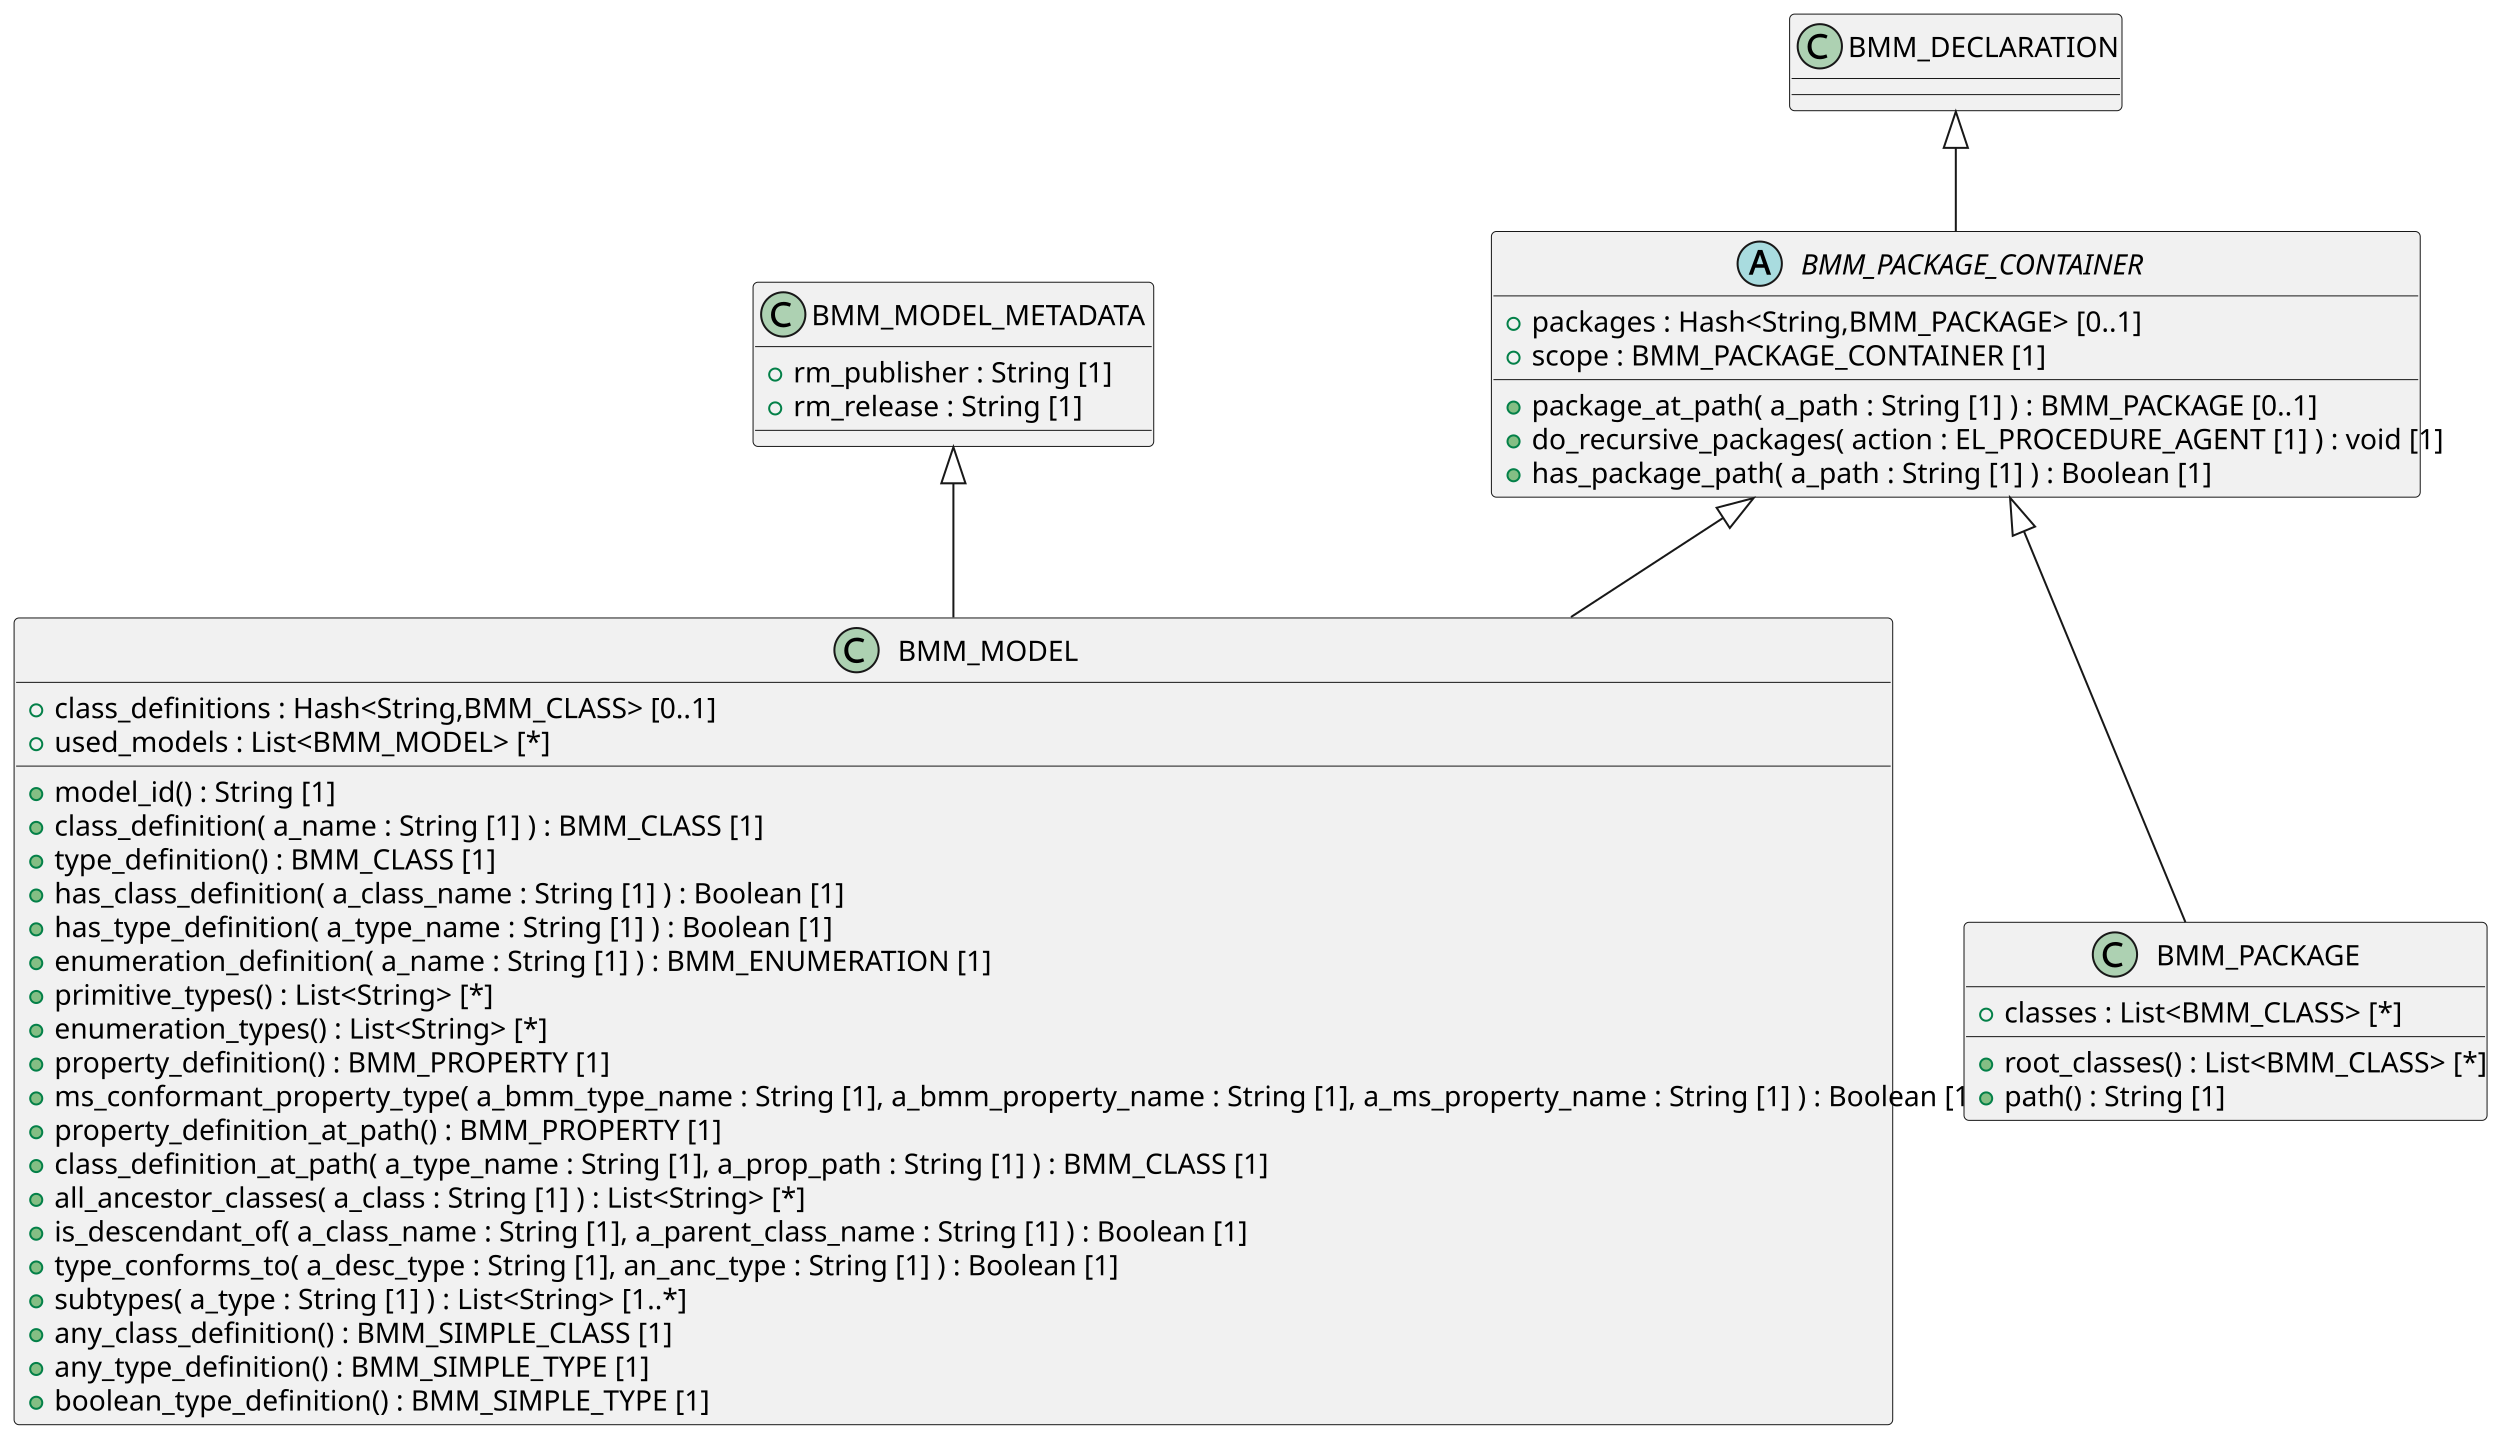
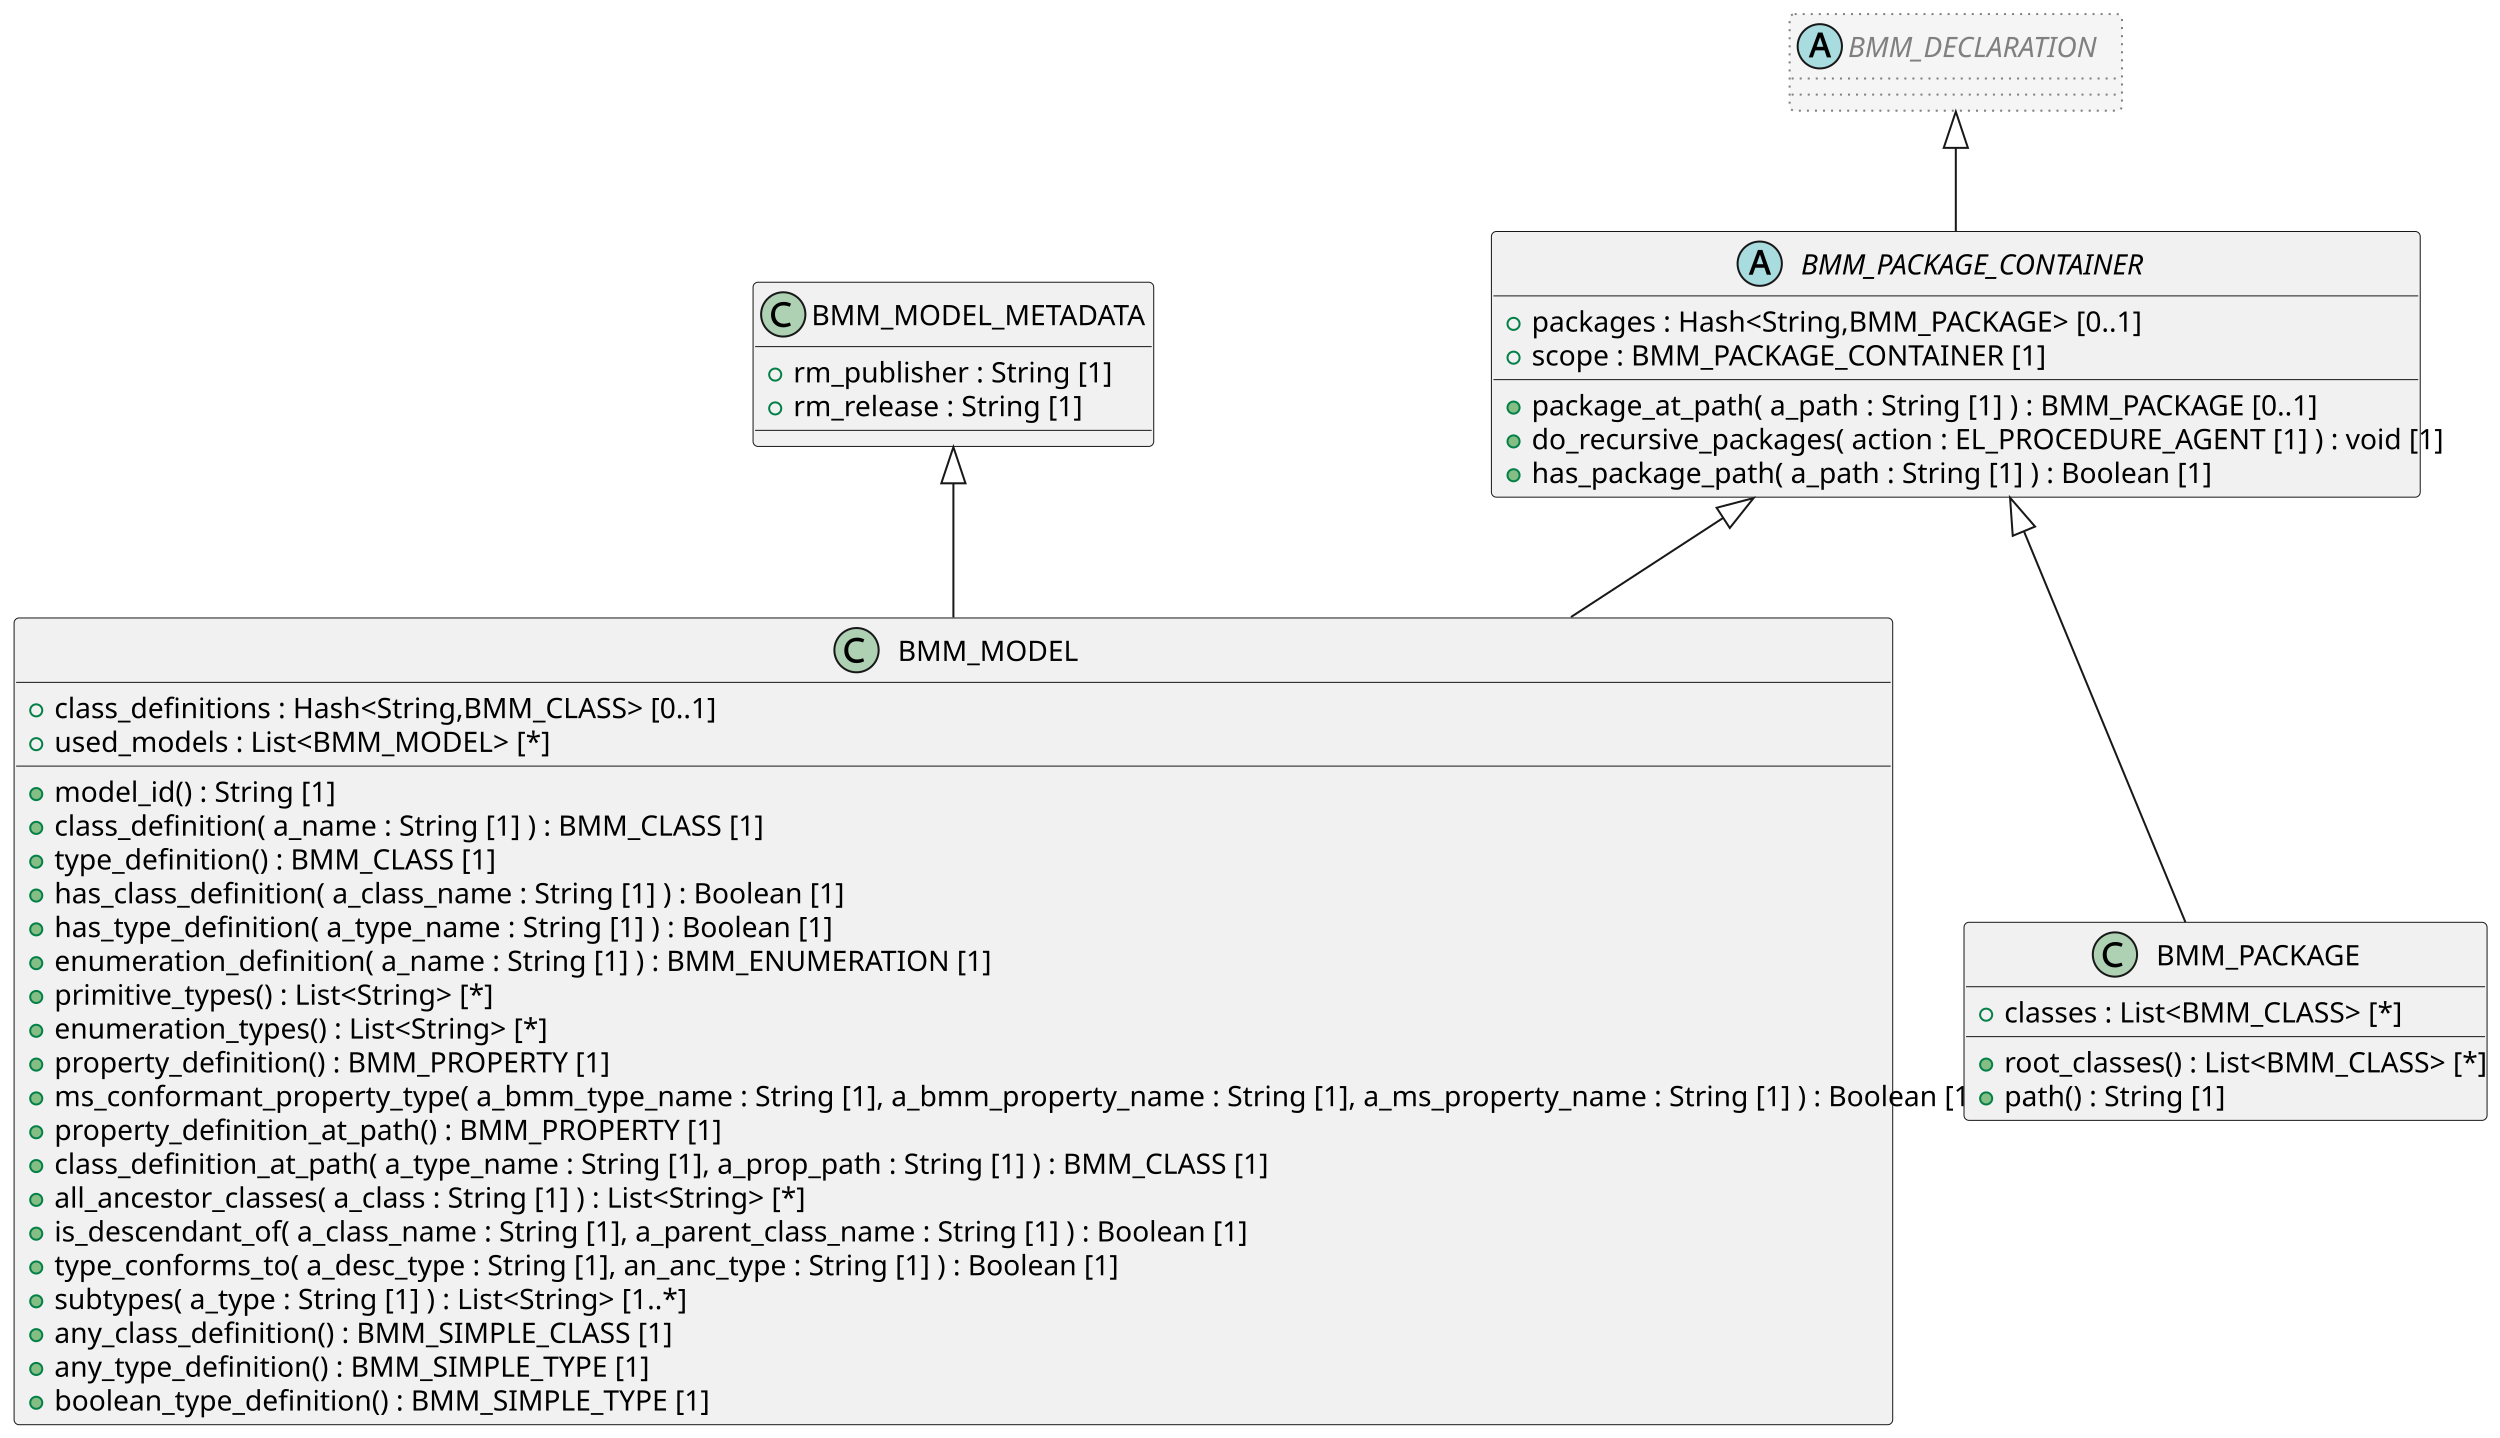
<svg xmlns="http://www.w3.org/2000/svg" contentStyleType="text/css" data-diagram-type="CLASS" height="714px" preserveAspectRatio="none" style="width:1242px;height:714px;background:#FFFFFF;" version="1.1" viewBox="0 0 1242 714" width="1242px" zoomAndPan="magnify">
  <defs />
  <g>
    <g class="entity" data-entity="BMM_MODEL" data-source-line="2" data-uid="ent0002" id="entity_BMM_MODEL">
      <rect fill="#F1F1F1" height="400.798" rx="2.5" ry="2.5" style="stroke:#181818;stroke-width:0.5;" width="933.294" x="7" y="307" />
      <ellipse cx="425.521" cy="323" fill="#ADD1B2" rx="11" ry="11" style="stroke:#181818;stroke-width:1;" />
      <path d="M425.521,329.422 C426.693,329.422 427.928,329.156 429.303,328.547 L428.818,327.031 C427.724,327.453 426.709,327.641 425.849,327.641 C423.131,327.641 421.412,325.797 421.412,322.891 C421.412,320.141 422.974,318.547 425.709,318.547 C426.631,318.547 427.646,318.734 428.787,319.156 L429.365,317.641 C428.271,317.062 426.974,316.766 425.787,316.766 C422.021,316.766 419.443,319.406 419.443,323.219 C419.443,326.891 421.928,329.422 425.521,329.422 Z " fill="#000000" />
      <text fill="#000000" font-family="sans-serif" font-size="14" lengthAdjust="spacing" textLength="87.752" x="446.021" y="328.362">BMM_MODEL</text>
      <line style="stroke:#181818;stroke-width:0.5;" x1="8" x2="939.294" y1="339" y2="339" />
      <ellipse cx="18" cy="352.9" fill="none" rx="3" ry="3" style="stroke:#038048;stroke-width:1;" />
      <text fill="#000000" font-family="sans-serif" font-size="14" lengthAdjust="spacing" textLength="316.917" x="27" y="356.762">class_definitions : Hash&lt;String,BMM_CLASS&gt; [0..1]</text>
      <ellipse cx="18" cy="369.7" fill="none" rx="3" ry="3" style="stroke:#038048;stroke-width:1;" />
      <text fill="#000000" font-family="sans-serif" font-size="14" lengthAdjust="spacing" textLength="238.041" x="27" y="373.562">used_models : List&lt;BMM_MODEL&gt; [*]</text>
      <line style="stroke:#181818;stroke-width:0.5;" x1="8" x2="939.294" y1="380.6" y2="380.6" />
      <ellipse cx="18" cy="394.5" fill="#84BE84" rx="3" ry="3" style="stroke:#038048;stroke-width:1;" />
      <text fill="#000000" font-family="sans-serif" font-size="14" lengthAdjust="spacing" textLength="132.44" x="27" y="398.362">model_id() : String [1]</text>
      <ellipse cx="18" cy="411.3" fill="#84BE84" rx="3" ry="3" style="stroke:#038048;stroke-width:1;" />
      <text fill="#000000" font-family="sans-serif" font-size="14" lengthAdjust="spacing" textLength="335.341" x="27" y="415.162">class_definition( a_name : String [1] ) : BMM_CLASS [1]</text>
      <ellipse cx="18" cy="428.1" fill="#84BE84" rx="3" ry="3" style="stroke:#038048;stroke-width:1;" />
      <text fill="#000000" font-family="sans-serif" font-size="14" lengthAdjust="spacing" textLength="210.699" x="27" y="431.962">type_definition() : BMM_CLASS [1]</text>
      <ellipse cx="18" cy="444.9" fill="#84BE84" rx="3" ry="3" style="stroke:#038048;stroke-width:1;" />
      <text fill="#000000" font-family="sans-serif" font-size="14" lengthAdjust="spacing" textLength="372.385" x="27" y="448.762">has_class_definition( a_class_name : String [1] ) : Boolean [1]</text>
      <ellipse cx="18" cy="461.7" fill="#84BE84" rx="3" ry="3" style="stroke:#038048;stroke-width:1;" />
      <text fill="#000000" font-family="sans-serif" font-size="14" lengthAdjust="spacing" textLength="365.525" x="27" y="465.562">has_type_definition( a_type_name : String [1] ) : Boolean [1]</text>
      <ellipse cx="18" cy="478.5" fill="#84BE84" rx="3" ry="3" style="stroke:#038048;stroke-width:1;" />
      <text fill="#000000" font-family="sans-serif" font-size="14" lengthAdjust="spacing" textLength="442.664" x="27" y="482.361">enumeration_definition( a_name : String [1] ) : BMM_ENUMERATION [1]</text>
      <ellipse cx="18" cy="495.299" fill="#84BE84" rx="3" ry="3" style="stroke:#038048;stroke-width:1;" />
      <text fill="#000000" font-family="sans-serif" font-size="14" lengthAdjust="spacing" textLength="209.201" x="27" y="499.161">primitive_types() : List&lt;String&gt; [*]</text>
      <ellipse cx="18" cy="512.099" fill="#84BE84" rx="3" ry="3" style="stroke:#038048;stroke-width:1;" />
      <text fill="#000000" font-family="sans-serif" font-size="14" lengthAdjust="spacing" textLength="233.785" x="27" y="515.961">enumeration_types() : List&lt;String&gt; [*]</text>
      <ellipse cx="18" cy="528.899" fill="#84BE84" rx="3" ry="3" style="stroke:#038048;stroke-width:1;" />
      <text fill="#000000" font-family="sans-serif" font-size="14" lengthAdjust="spacing" textLength="265.565" x="27" y="532.761">property_definition() : BMM_PROPERTY [1]</text>
      <ellipse cx="18" cy="545.699" fill="#84BE84" rx="3" ry="3" style="stroke:#038048;stroke-width:1;" />
      <text fill="#000000" font-family="sans-serif" font-size="14" lengthAdjust="spacing" textLength="907.294" x="27" y="549.561">ms_conformant_property_type( a_bmm_type_name : String [1], a_bmm_property_name : String [1], a_ms_property_name : String [1] ) : Boolean [1]</text>
      <ellipse cx="18" cy="562.499" fill="#84BE84" rx="3" ry="3" style="stroke:#038048;stroke-width:1;" />
      <text fill="#000000" font-family="sans-serif" font-size="14" lengthAdjust="spacing" textLength="319.941" x="27" y="566.361">property_definition_at_path() : BMM_PROPERTY [1]</text>
      <ellipse cx="18" cy="579.299" fill="#84BE84" rx="3" ry="3" style="stroke:#038048;stroke-width:1;" />
      <text fill="#000000" font-family="sans-serif" font-size="14" lengthAdjust="spacing" textLength="575.048" x="27" y="583.161">class_definition_at_path( a_type_name : String [1], a_prop_path : String [1] ) : BMM_CLASS [1]</text>
      <ellipse cx="18" cy="596.099" fill="#84BE84" rx="3" ry="3" style="stroke:#038048;stroke-width:1;" />
      <text fill="#000000" font-family="sans-serif" font-size="14" lengthAdjust="spacing" textLength="357.503" x="27" y="599.961">all_ancestor_classes( a_class : String [1] ) : List&lt;String&gt; [*]</text>
      <ellipse cx="18" cy="612.899" fill="#84BE84" rx="3" ry="3" style="stroke:#038048;stroke-width:1;" />
      <text fill="#000000" font-family="sans-serif" font-size="14" lengthAdjust="spacing" textLength="562.504" x="27" y="616.761">is_descendant_of( a_class_name : String [1], a_parent_class_name : String [1] ) : Boolean [1]</text>
      <ellipse cx="18" cy="629.699" fill="#84BE84" rx="3" ry="3" style="stroke:#038048;stroke-width:1;" />
      <text fill="#000000" font-family="sans-serif" font-size="14" lengthAdjust="spacing" textLength="500.932" x="27" y="633.561">type_conforms_to( a_desc_type : String [1], an_anc_type : String [1] ) : Boolean [1]</text>
      <ellipse cx="18" cy="646.499" fill="#84BE84" rx="3" ry="3" style="stroke:#038048;stroke-width:1;" />
      <text fill="#000000" font-family="sans-serif" font-size="14" lengthAdjust="spacing" textLength="295.875" x="27" y="650.361">subtypes( a_type : String [1] ) : List&lt;String&gt; [1..*]</text>
      <ellipse cx="18" cy="663.299" fill="#84BE84" rx="3" ry="3" style="stroke:#038048;stroke-width:1;" />
      <text fill="#000000" font-family="sans-serif" font-size="14" lengthAdjust="spacing" textLength="296.981" x="27" y="667.161">any_class_definition() : BMM_SIMPLE_CLASS [1]</text>
      <ellipse cx="18" cy="680.099" fill="#84BE84" rx="3" ry="3" style="stroke:#038048;stroke-width:1;" />
      <text fill="#000000" font-family="sans-serif" font-size="14" lengthAdjust="spacing" textLength="285.669" x="27" y="683.961">any_type_definition() : BMM_SIMPLE_TYPE [1]</text>
      <ellipse cx="18" cy="696.899" fill="#84BE84" rx="3" ry="3" style="stroke:#038048;stroke-width:1;" />
      <text fill="#000000" font-family="sans-serif" font-size="14" lengthAdjust="spacing" textLength="314.089" x="27" y="700.76">boolean_type_definition() : BMM_SIMPLE_TYPE [1]</text>
    </g>
-     <g class="entity" data-entity="BMM_MODEL_METADATA" data-source-line="26" data-uid="ent0003" id="entity_BMM_MODEL_METADATA">
-       <rect fill="#F1F1F1" height="81.6" rx="2.5" ry="2.5" style="stroke:#181818;stroke-width:0.5;" width="199.047" x="374.12" y="140.2" />
-       <ellipse cx="389.12" cy="156.2" fill="#ADD1B2" rx="11" ry="11" style="stroke:#181818;stroke-width:1;" />
-       <path d="M389.12,162.622 C390.292,162.622 391.526,162.356 392.901,161.747 L392.417,160.231 C391.323,160.653 390.308,160.841 389.448,160.841 C386.729,160.841 385.011,158.997 385.011,156.091 C385.011,153.341 386.573,151.747 389.308,151.747 C390.229,151.747 391.245,151.934 392.386,152.356 L392.964,150.841 C391.87,150.262 390.573,149.966 389.386,149.966 C385.62,149.966 383.042,152.606 383.042,156.419 C383.042,160.091 385.526,162.622 389.12,162.622 Z " fill="#000000" />
-       <text fill="#000000" font-family="sans-serif" font-size="14" lengthAdjust="spacing" textLength="167.047" x="403.12" y="161.562">BMM_MODEL_METADATA</text>
-       <line style="stroke:#181818;stroke-width:0.5;" x1="375.12" x2="572.167" y1="172.2" y2="172.2" />
-       <ellipse cx="385.12" cy="186.1" fill="none" rx="3" ry="3" style="stroke:#038048;stroke-width:1;" />
-       <text fill="#000000" font-family="sans-serif" font-size="14" lengthAdjust="spacing" textLength="148.889" x="394.12" y="189.962">rm_publisher : String [1]</text>
-       <ellipse cx="385.12" cy="202.9" fill="none" rx="3" ry="3" style="stroke:#038048;stroke-width:1;" />
-       <text fill="#000000" font-family="sans-serif" font-size="14" lengthAdjust="spacing" textLength="135.673" x="394.12" y="206.762">rm_release : String [1]</text>
-       <line style="stroke:#181818;stroke-width:0.5;" x1="375.12" x2="572.167" y1="213.8" y2="213.8" />
-     </g>
-     <g class="entity" data-entity="BMM_PACKAGE" data-source-line="31" data-uid="ent0004" id="entity_BMM_PACKAGE">
-       <rect fill="#F1F1F1" height="98.4" rx="2.5" ry="2.5" style="stroke:#181818;stroke-width:0.5;" width="259.855" x="975.72" y="458.2" />
-       <ellipse cx="1050.704" cy="474.2" fill="#ADD1B2" rx="11" ry="11" style="stroke:#181818;stroke-width:1;" />
-       <path d="M1050.704,480.622 C1051.876,480.622 1053.11,480.356 1054.485,479.747 L1054.001,478.231 C1052.907,478.653 1051.891,478.841 1051.032,478.841 C1048.313,478.841 1046.594,476.997 1046.594,474.091 C1046.594,471.341 1048.157,469.747 1050.891,469.747 C1051.813,469.747 1052.829,469.934 1053.969,470.356 L1054.547,468.841 C1053.454,468.262 1052.157,467.966 1050.969,467.966 C1047.204,467.966 1044.626,470.606 1044.626,474.419 C1044.626,478.091 1047.11,480.622 1050.704,480.622 Z " fill="#000000" />
-       <text fill="#000000" font-family="sans-serif" font-size="14" lengthAdjust="spacing" textLength="101.388" x="1071.204" y="479.562">BMM_PACKAGE</text>
-       <line style="stroke:#181818;stroke-width:0.5;" x1="976.72" x2="1234.575" y1="490.2" y2="490.2" />
-       <ellipse cx="986.72" cy="504.1" fill="none" rx="3" ry="3" style="stroke:#038048;stroke-width:1;" />
-       <text fill="#000000" font-family="sans-serif" font-size="14" lengthAdjust="spacing" textLength="192.219" x="995.72" y="507.962">classes : List&lt;BMM_CLASS&gt; [*]</text>
-       <line style="stroke:#181818;stroke-width:0.5;" x1="976.72" x2="1234.575" y1="515" y2="515" />
-       <ellipse cx="986.72" cy="528.9" fill="#84BE84" rx="3" ry="3" style="stroke:#038048;stroke-width:1;" />
-       <text fill="#000000" font-family="sans-serif" font-size="14" lengthAdjust="spacing" textLength="233.855" x="995.72" y="532.762">root_classes() : List&lt;BMM_CLASS&gt; [*]</text>
-       <ellipse cx="986.72" cy="545.7" fill="#84BE84" rx="3" ry="3" style="stroke:#038048;stroke-width:1;" />
-       <text fill="#000000" font-family="sans-serif" font-size="14" lengthAdjust="spacing" textLength="102.564" x="995.72" y="549.562">path() : String [1]</text>
-     </g>
-     <g class="entity" data-entity="BMM_PACKAGE_CONTAINER" data-source-line="37" data-uid="ent0005" id="entity_BMM_PACKAGE_CONTAINER">
+     <g class="entity" data-entity="BMM_PACKAGE_CONTAINER" data-source-line="26" data-uid="ent0003" id="entity_BMM_PACKAGE_CONTAINER">
      <rect fill="#F1F1F1" height="132" rx="2.5" ry="2.5" style="stroke:#181818;stroke-width:0.5;" width="461.44" x="740.93" y="115" />
      <ellipse cx="874.231" cy="131" fill="#A9DCDF" rx="11" ry="11" style="stroke:#181818;stroke-width:1;" />
      <path d="M868.746,136.5 L870.777,136.5 L874.824,125.156 L873.918,125.156 L877.746,136.5 L879.887,136.5 L875.559,124.172 L873.34,124.172 L868.746,136.5 Z M871.074,133 L877.512,133 L877.512,131.25 L871.074,131.25 L871.074,133 Z " fill="#000000" />
      <text fill="#000000" font-family="sans-serif" font-size="14" font-style="italic" lengthAdjust="spacing" textLength="186.339" x="894.731" y="136.362">BMM_PACKAGE_CONTAINER</text>
      <line style="stroke:#181818;stroke-width:0.5;" x1="741.93" x2="1201.37" y1="147" y2="147" />
      <ellipse cx="751.93" cy="160.9" fill="none" rx="3" ry="3" style="stroke:#038048;stroke-width:1;" />
      <text fill="#000000" font-family="sans-serif" font-size="14" lengthAdjust="spacing" textLength="292.361" x="760.93" y="164.762">packages : Hash&lt;String,BMM_PACKAGE&gt; [0..1]</text>
      <ellipse cx="751.93" cy="177.7" fill="none" rx="3" ry="3" style="stroke:#038048;stroke-width:1;" />
      <text fill="#000000" font-family="sans-serif" font-size="14" lengthAdjust="spacing" textLength="251.243" x="760.93" y="181.562">scope : BMM_PACKAGE_CONTAINER [1]</text>
      <line style="stroke:#181818;stroke-width:0.5;" x1="741.93" x2="1201.37" y1="188.6" y2="188.6" />
      <ellipse cx="751.93" cy="202.5" fill="#84BE84" rx="3" ry="3" style="stroke:#038048;stroke-width:1;" />
      <text fill="#000000" font-family="sans-serif" font-size="14" lengthAdjust="spacing" textLength="374.177" x="760.93" y="206.362">package_at_path( a_path : String [1] ) : BMM_PACKAGE [0..1]</text>
      <ellipse cx="751.93" cy="219.3" fill="#84BE84" rx="3" ry="3" style="stroke:#038048;stroke-width:1;" />
      <text fill="#000000" font-family="sans-serif" font-size="14" lengthAdjust="spacing" textLength="435.44" x="760.93" y="223.162">do_recursive_packages( action : EL_PROCEDURE_AGENT [1] ) : void [1]</text>
      <ellipse cx="751.93" cy="236.1" fill="#84BE84" rx="3" ry="3" style="stroke:#038048;stroke-width:1;" />
      <text fill="#000000" font-family="sans-serif" font-size="14" lengthAdjust="spacing" textLength="317.491" x="760.93" y="239.962">has_package_path( a_path : String [1] ) : Boolean [1]</text>
    </g>
-     <g class="entity" data-entity="BMM_DECLARATION" data-source-line="48" data-uid="ent0009" id="entity_BMM_DECLARATION">
-       <rect fill="#F1F1F1" height="48" rx="2.5" ry="2.5" style="stroke:#181818;stroke-width:0.5;" width="165.125" x="889.08" y="7" />
-       <ellipse cx="904.08" cy="23" fill="#ADD1B2" rx="11" ry="11" style="stroke:#181818;stroke-width:1;" />
-       <path d="M904.08,29.422 C905.252,29.422 906.486,29.156 907.861,28.547 L907.377,27.031 C906.283,27.453 905.268,27.641 904.408,27.641 C901.689,27.641 899.971,25.797 899.971,22.891 C899.971,20.141 901.533,18.547 904.268,18.547 C905.189,18.547 906.205,18.734 907.346,19.156 L907.924,17.641 C906.83,17.062 905.533,16.766 904.346,16.766 C900.58,16.766 898.002,19.406 898.002,23.219 C898.002,26.891 900.486,29.422 904.08,29.422 Z " fill="#000000" />
-       <text fill="#000000" font-family="sans-serif" font-size="14" lengthAdjust="spacing" textLength="133.125" x="918.08" y="28.362">BMM_DECLARATION</text>
-       <line style="stroke:#181818;stroke-width:0.5;" x1="890.08" x2="1053.206" y1="39" y2="39" />
-       <line style="stroke:#181818;stroke-width:0.5;" x1="890.08" x2="1053.206" y1="47" y2="47" />
+     <g class="entity" data-entity="BMM_MODEL_METADATA" data-source-line="34" data-uid="ent0004" id="entity_BMM_MODEL_METADATA">
+       <rect fill="#F1F1F1" height="81.6" rx="2.5" ry="2.5" style="stroke:#181818;stroke-width:0.5;" width="199.047" x="374.12" y="140.2" />
+       <ellipse cx="389.12" cy="156.2" fill="#ADD1B2" rx="11" ry="11" style="stroke:#181818;stroke-width:1;" />
+       <path d="M389.12,162.622 C390.292,162.622 391.526,162.356 392.901,161.747 L392.417,160.231 C391.323,160.653 390.308,160.841 389.448,160.841 C386.729,160.841 385.011,158.997 385.011,156.091 C385.011,153.341 386.573,151.747 389.308,151.747 C390.229,151.747 391.245,151.934 392.386,152.356 L392.964,150.841 C391.87,150.262 390.573,149.966 389.386,149.966 C385.62,149.966 383.042,152.606 383.042,156.419 C383.042,160.091 385.526,162.622 389.12,162.622 Z " fill="#000000" />
+       <text fill="#000000" font-family="sans-serif" font-size="14" lengthAdjust="spacing" textLength="167.047" x="403.12" y="161.562">BMM_MODEL_METADATA</text>
+       <line style="stroke:#181818;stroke-width:0.5;" x1="375.12" x2="572.167" y1="172.2" y2="172.2" />
+       <ellipse cx="385.12" cy="186.1" fill="none" rx="3" ry="3" style="stroke:#038048;stroke-width:1;" />
+       <text fill="#000000" font-family="sans-serif" font-size="14" lengthAdjust="spacing" textLength="148.889" x="394.12" y="189.962">rm_publisher : String [1]</text>
+       <ellipse cx="385.12" cy="202.9" fill="none" rx="3" ry="3" style="stroke:#038048;stroke-width:1;" />
+       <text fill="#000000" font-family="sans-serif" font-size="14" lengthAdjust="spacing" textLength="135.673" x="394.12" y="206.762">rm_release : String [1]</text>
+       <line style="stroke:#181818;stroke-width:0.5;" x1="375.12" x2="572.167" y1="213.8" y2="213.8" />
    </g>
-     <g class="link" data-entity-1="BMM_PACKAGE_CONTAINER" data-entity-2="BMM_MODEL" data-source-line="45" data-uid="lnk6" id="link_BMM_PACKAGE_CONTAINER_BMM_MODEL">
-       <path codeLine="45" d="M856.088,257.275 C828.808,275.045 812.87,285.43 780.46,306.54" fill="none" id="BMM_PACKAGE_CONTAINER-backto-BMM_MODEL" style="stroke:#181818;stroke-width:1;" />
+     <g class="entity" data-entity="BMM_PACKAGE" data-source-line="39" data-uid="ent0005" id="entity_BMM_PACKAGE">
+       <rect fill="#F1F1F1" height="98.4" rx="2.5" ry="2.5" style="stroke:#181818;stroke-width:0.5;" width="259.855" x="975.72" y="458.2" />
+       <ellipse cx="1050.704" cy="474.2" fill="#ADD1B2" rx="11" ry="11" style="stroke:#181818;stroke-width:1;" />
+       <path d="M1050.704,480.622 C1051.876,480.622 1053.11,480.356 1054.485,479.747 L1054.001,478.231 C1052.907,478.653 1051.891,478.841 1051.032,478.841 C1048.313,478.841 1046.594,476.997 1046.594,474.091 C1046.594,471.341 1048.157,469.747 1050.891,469.747 C1051.813,469.747 1052.829,469.934 1053.969,470.356 L1054.547,468.841 C1053.454,468.262 1052.157,467.966 1050.969,467.966 C1047.204,467.966 1044.626,470.606 1044.626,474.419 C1044.626,478.091 1047.11,480.622 1050.704,480.622 Z " fill="#000000" />
+       <text fill="#000000" font-family="sans-serif" font-size="14" lengthAdjust="spacing" textLength="101.388" x="1071.204" y="479.562">BMM_PACKAGE</text>
+       <line style="stroke:#181818;stroke-width:0.5;" x1="976.72" x2="1234.575" y1="490.2" y2="490.2" />
+       <ellipse cx="986.72" cy="504.1" fill="none" rx="3" ry="3" style="stroke:#038048;stroke-width:1;" />
+       <text fill="#000000" font-family="sans-serif" font-size="14" lengthAdjust="spacing" textLength="192.219" x="995.72" y="507.962">classes : List&lt;BMM_CLASS&gt; [*]</text>
+       <line style="stroke:#181818;stroke-width:0.5;" x1="976.72" x2="1234.575" y1="515" y2="515" />
+       <ellipse cx="986.72" cy="528.9" fill="#84BE84" rx="3" ry="3" style="stroke:#038048;stroke-width:1;" />
+       <text fill="#000000" font-family="sans-serif" font-size="14" lengthAdjust="spacing" textLength="233.855" x="995.72" y="532.762">root_classes() : List&lt;BMM_CLASS&gt; [*]</text>
+       <ellipse cx="986.72" cy="545.7" fill="#84BE84" rx="3" ry="3" style="stroke:#038048;stroke-width:1;" />
+       <text fill="#000000" font-family="sans-serif" font-size="14" lengthAdjust="spacing" textLength="102.564" x="995.72" y="549.562">path() : String [1]</text>
+     </g>
+     <g class="entity" data-entity="BMM_DECLARATION" data-source-line="45" data-uid="ent0006" id="entity_BMM_DECLARATION">
+       <rect fill="#F5F5F5" height="48" rx="2.5" ry="2.5" style="stroke:#808080;stroke-width:1;stroke-dasharray:1,3;" width="165.125" x="889.08" y="7" />
+       <ellipse cx="904.08" cy="23" fill="#A9DCDF" rx="11" ry="11" style="stroke:#181818;stroke-width:1;" />
+       <path d="M898.596,28.5 L900.627,28.5 L904.674,17.156 L903.768,17.156 L907.596,28.5 L909.736,28.5 L905.408,16.172 L903.189,16.172 L898.596,28.5 Z M900.924,25 L907.361,25 L907.361,23.25 L900.924,23.25 L900.924,25 Z " fill="#000000" />
+       <text fill="#808080" font-family="sans-serif" font-size="14" font-style="italic" lengthAdjust="spacing" textLength="133.125" x="918.08" y="28.362">BMM_DECLARATION</text>
+       <line style="stroke:#808080;stroke-width:1;stroke-dasharray:1,3;" x1="890.08" x2="1053.206" y1="39" y2="39" />
+       <line style="stroke:#808080;stroke-width:1;stroke-dasharray:1,3;" x1="890.08" x2="1053.206" y1="47" y2="47" />
+     </g>
+     <g class="link" data-entity-1="BMM_PACKAGE_CONTAINER" data-entity-2="BMM_MODEL" data-source-line="48" data-uid="lnk7" id="link_BMM_PACKAGE_CONTAINER_BMM_MODEL">
+       <path codeLine="48" d="M856.088,257.275 C828.808,275.045 812.87,285.43 780.46,306.54" fill="none" id="BMM_PACKAGE_CONTAINER-backto-BMM_MODEL" style="stroke:#181818;stroke-width:1;" />
      <polygon fill="none" points="871.17,247.45,852.813,252.247,859.362,262.302,871.17,247.45" style="stroke:#181818;stroke-width:1;" />
    </g>
-     <g class="link" data-entity-1="BMM_MODEL_METADATA" data-entity-2="BMM_MODEL" data-source-line="46" data-uid="lnk7" id="link_BMM_MODEL_METADATA_BMM_MODEL">
-       <path codeLine="46" d="M473.65,240.1 C473.65,262.65 473.65,274.67 473.65,306.75" fill="none" id="BMM_MODEL_METADATA-backto-BMM_MODEL" style="stroke:#181818;stroke-width:1;" />
+     <g class="link" data-entity-1="BMM_MODEL_METADATA" data-entity-2="BMM_MODEL" data-source-line="49" data-uid="lnk8" id="link_BMM_MODEL_METADATA_BMM_MODEL">
+       <path codeLine="49" d="M473.65,240.1 C473.65,262.65 473.65,274.67 473.65,306.75" fill="none" id="BMM_MODEL_METADATA-backto-BMM_MODEL" style="stroke:#181818;stroke-width:1;" />
      <polygon fill="none" points="473.65,222.1,467.65,240.1,479.65,240.1,473.65,222.1" style="stroke:#181818;stroke-width:1;" />
    </g>
-     <g class="link" data-entity-1="BMM_PACKAGE_CONTAINER" data-entity-2="BMM_PACKAGE" data-source-line="47" data-uid="lnk8" id="link_BMM_PACKAGE_CONTAINER_BMM_PACKAGE">
-       <path codeLine="47" d="M1005.473,263.896 C1031.233,326.246 1062.58,402.15 1085.71,458.13" fill="none" id="BMM_PACKAGE_CONTAINER-backto-BMM_PACKAGE" style="stroke:#181818;stroke-width:1;" />
+     <g class="link" data-entity-1="BMM_DECLARATION" data-entity-2="BMM_PACKAGE_CONTAINER" data-source-line="50" data-uid="lnk9" id="link_BMM_DECLARATION_BMM_PACKAGE_CONTAINER">
+       <path codeLine="50" d="M971.65,73.45 C971.65,89.51 971.65,93.65 971.65,114.81" fill="none" id="BMM_DECLARATION-backto-BMM_PACKAGE_CONTAINER" style="stroke:#181818;stroke-width:1;" />
+       <polygon fill="none" points="971.65,55.45,965.65,73.45,977.65,73.45,971.65,55.45" style="stroke:#181818;stroke-width:1;" />
+     </g>
+     <g class="link" data-entity-1="BMM_PACKAGE_CONTAINER" data-entity-2="BMM_PACKAGE" data-source-line="51" data-uid="lnk10" id="link_BMM_PACKAGE_CONTAINER_BMM_PACKAGE">
+       <path codeLine="51" d="M1005.473,263.896 C1031.233,326.246 1062.58,402.15 1085.71,458.13" fill="none" id="BMM_PACKAGE_CONTAINER-backto-BMM_PACKAGE" style="stroke:#181818;stroke-width:1;" />
      <polygon fill="none" points="998.6,247.26,999.928,266.187,1011.019,261.605,998.6,247.26" style="stroke:#181818;stroke-width:1;" />
-     </g>
-     <g class="link" data-entity-1="BMM_DECLARATION" data-entity-2="BMM_PACKAGE_CONTAINER" data-source-line="48" data-uid="lnk10" id="link_BMM_DECLARATION_BMM_PACKAGE_CONTAINER">
-       <path codeLine="48" d="M971.65,73.45 C971.65,89.51 971.65,93.65 971.65,114.81" fill="none" id="BMM_DECLARATION-backto-BMM_PACKAGE_CONTAINER" style="stroke:#181818;stroke-width:1;" />
-       <polygon fill="none" points="971.65,55.45,965.65,73.45,977.65,73.45,971.65,55.45" style="stroke:#181818;stroke-width:1;" />
    </g>
  </g>
</svg>
